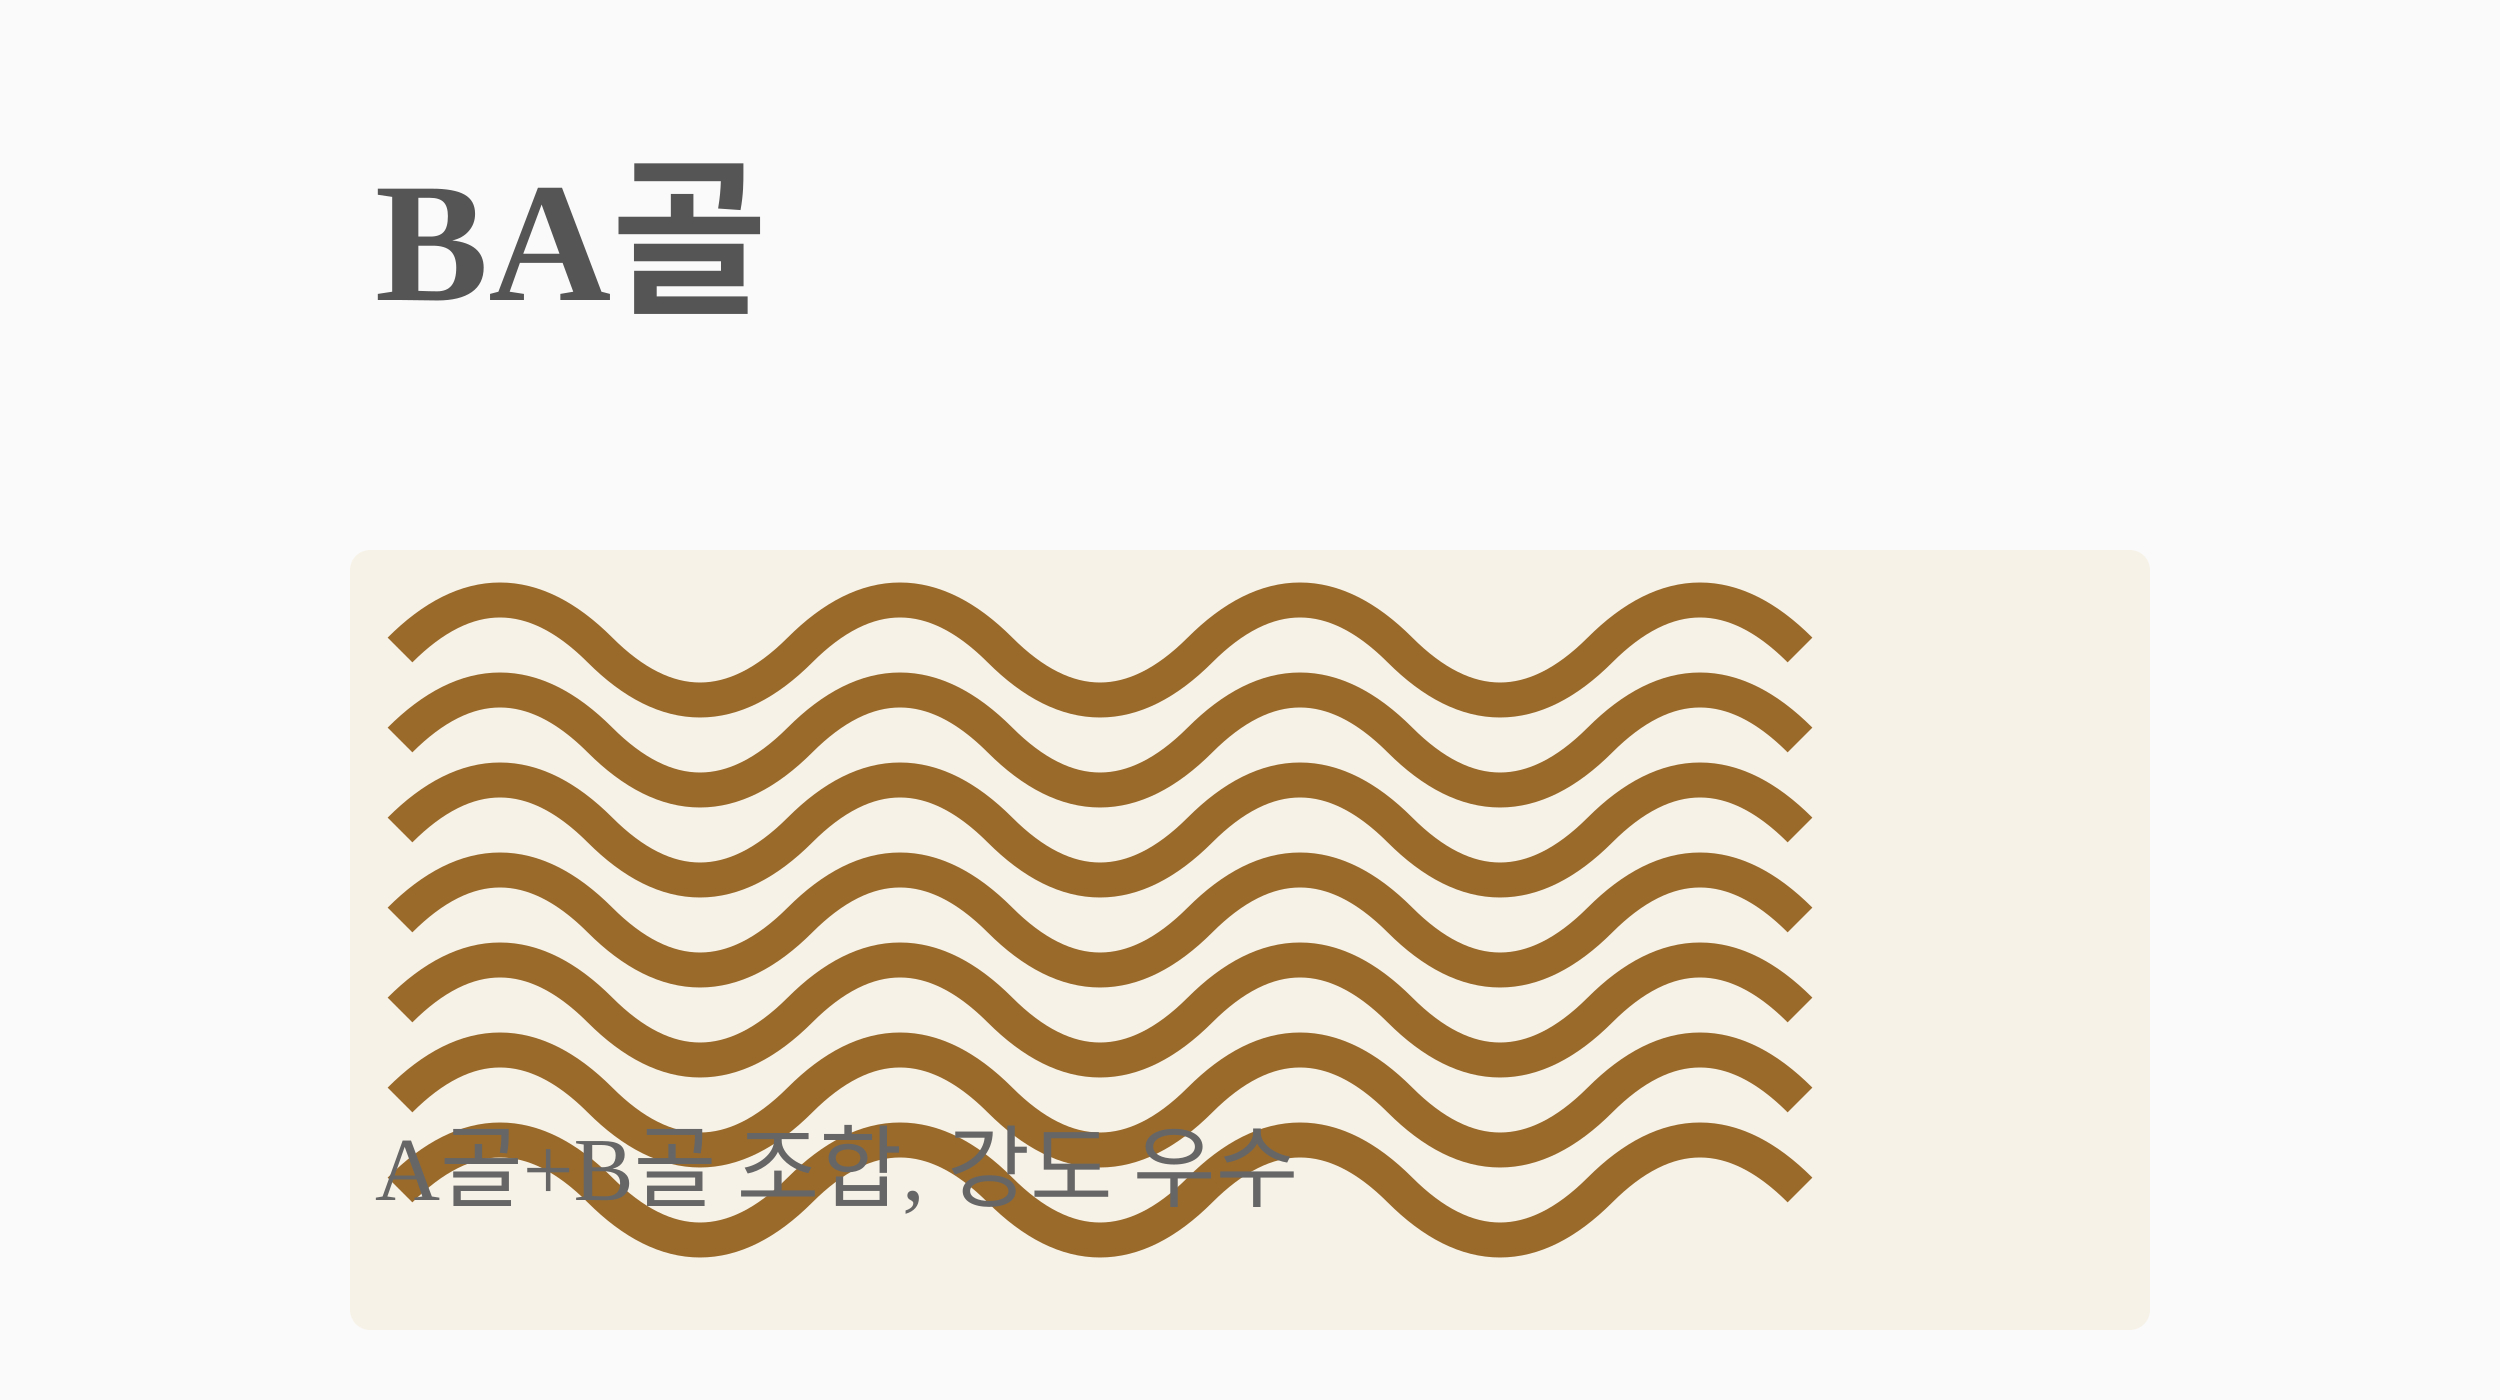
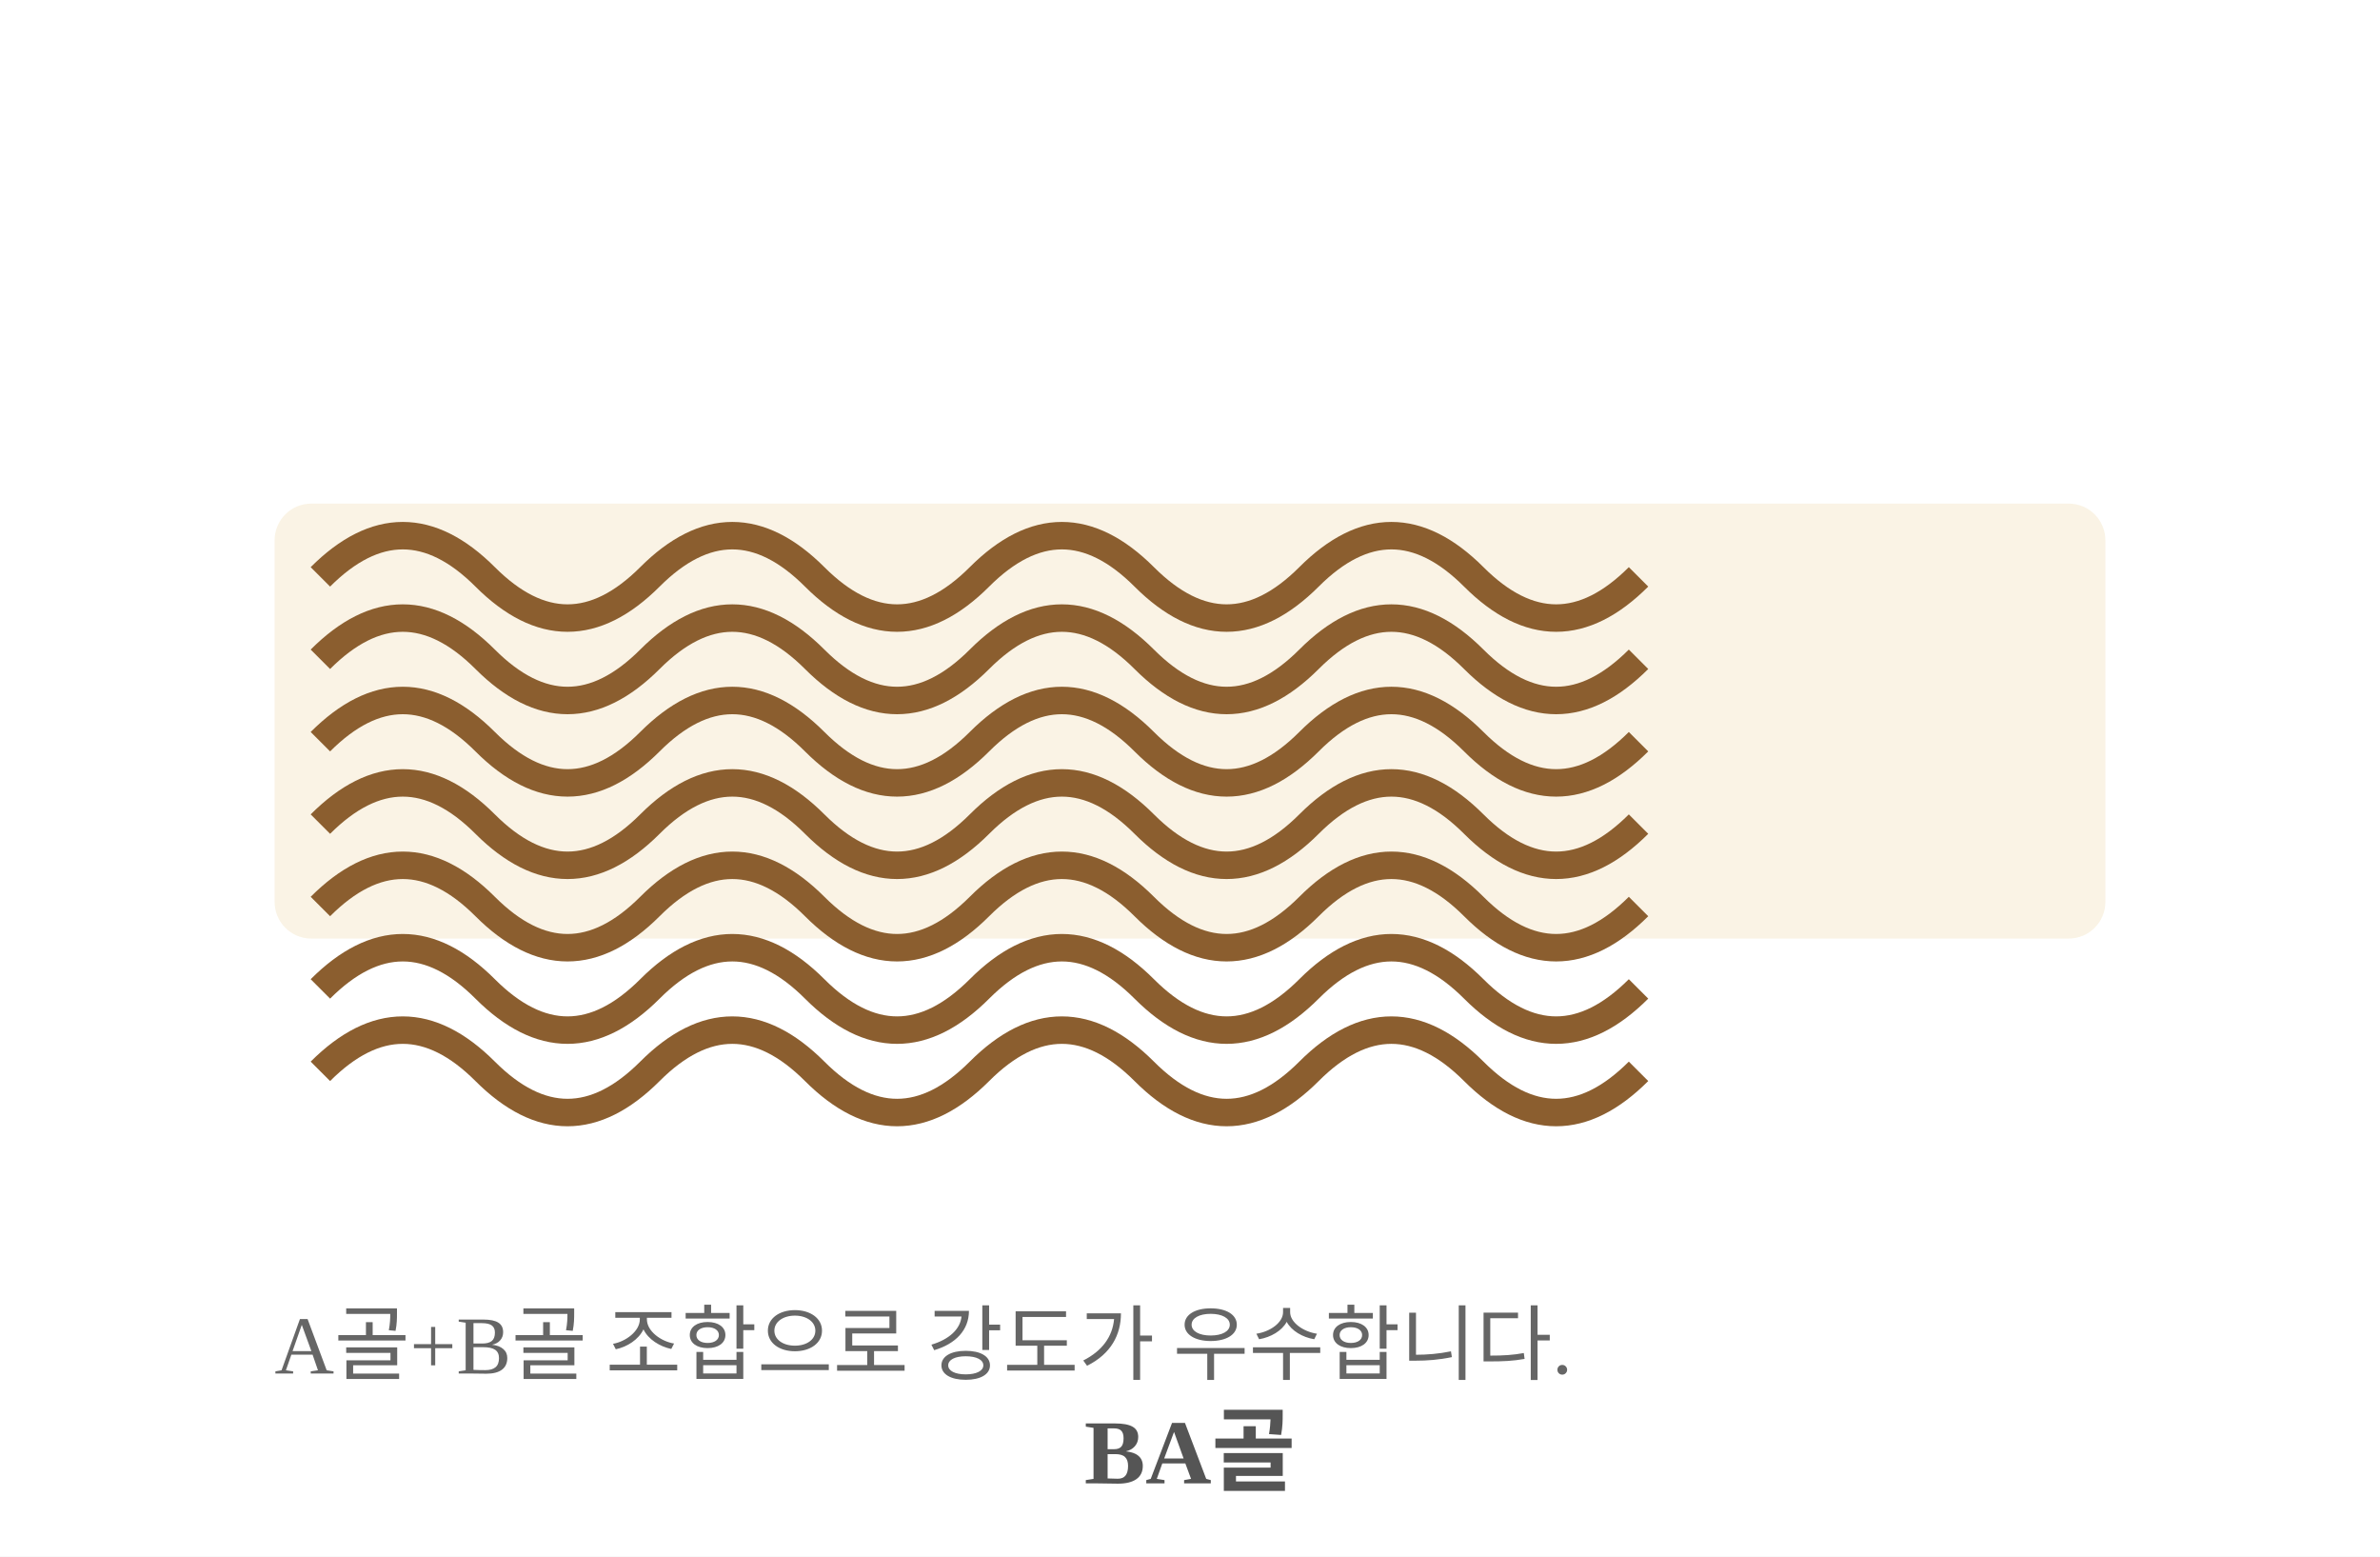
- <svg xmlns="http://www.w3.org/2000/svg" width="500" height="280" viewBox="0 0 500 280">
-   <rect width="500" height="280" fill="#fafafa" />
-   <rect x="70" y="110" width="360" height="156" rx="4" fill="#f0e1c0" opacity="0.3" />
-   <path d="M80 130 q20 -20 40 0 t40 0 t40 0 t40 0 t40 0 t40 0 t40 0" fill="none" stroke="#9a6a2a" stroke-width="7" />
-   <path d="M80 148 q20 -20 40 0 t40 0 t40 0 t40 0 t40 0 t40 0 t40 0" fill="none" stroke="#9a6a2a" stroke-width="7" />
-   <path d="M80 166 q20 -20 40 0 t40 0 t40 0 t40 0 t40 0 t40 0 t40 0" fill="none" stroke="#9a6a2a" stroke-width="7" />
-   <path d="M80 184 q20 -20 40 0 t40 0 t40 0 t40 0 t40 0 t40 0 t40 0" fill="none" stroke="#9a6a2a" stroke-width="7" />
-   <path d="M80 202 q20 -20 40 0 t40 0 t40 0 t40 0 t40 0 t40 0 t40 0" fill="none" stroke="#9a6a2a" stroke-width="7" />
-   <path d="M80 220 q20 -20 40 0 t40 0 t40 0 t40 0 t40 0 t40 0 t40 0" fill="none" stroke="#9a6a2a" stroke-width="7" />
-   <path d="M80 238 q20 -20 40 0 t40 0 t40 0 t40 0 t40 0 t40 0 t40 0" fill="none" stroke="#9a6a2a" stroke-width="7" />
-   <text x="75" y="60" font-size="34" font-weight="700" fill="#555">BA골</text>
-   <text x="75" y="240" font-size="18" fill="#666">A골+B골 조합, 강도 우수</text>
+ <svg xmlns="http://www.w3.org/2000/svg" width="520" height="340" viewBox="0 0 520 340">
+   <rect width="520" height="340" fill="#ffffff" />
+   <rect x="60" y="110" width="400" height="95" rx="8" fill="#f2e2be" opacity="0.4" />
+   <path d="M70 126 q18 -18 36 0 t36 0 t36 0 t36 0 t36 0 t36 0 t36 0 t36 0" fill="none" stroke="#8b5e2f" stroke-width="6" />
+   <path d="M70 144 q18 -18 36 0 t36 0 t36 0 t36 0 t36 0 t36 0 t36 0 t36 0" fill="none" stroke="#8b5e2f" stroke-width="6" />
+   <path d="M70 162 q18 -18 36 0 t36 0 t36 0 t36 0 t36 0 t36 0 t36 0 t36 0" fill="none" stroke="#8b5e2f" stroke-width="6" />
+   <path d="M70 180 q18 -18 36 0 t36 0 t36 0 t36 0 t36 0 t36 0 t36 0 t36 0" fill="none" stroke="#8b5e2f" stroke-width="6" />
+   <path d="M70 198 q18 -18 36 0 t36 0 t36 0 t36 0 t36 0 t36 0 t36 0 t36 0" fill="none" stroke="#8b5e2f" stroke-width="6" />
+   <path d="M70 216 q18 -18 36 0 t36 0 t36 0 t36 0 t36 0 t36 0 t36 0 t36 0" fill="none" stroke="#8b5e2f" stroke-width="6" />
+   <path d="M70 234 q18 -18 36 0 t36 0 t36 0 t36 0 t36 0 t36 0 t36 0 t36 0" fill="none" stroke="#8b5e2f" stroke-width="6" />
+   <text x="60" y="300" font-size="18" fill="#666">A골+B골 조합으로 강도가 우수합니다.</text>
+   <text x="260.0" y="324" text-anchor="middle" font-size="20" font-weight="700" fill="#555">BA골</text>
</svg>
